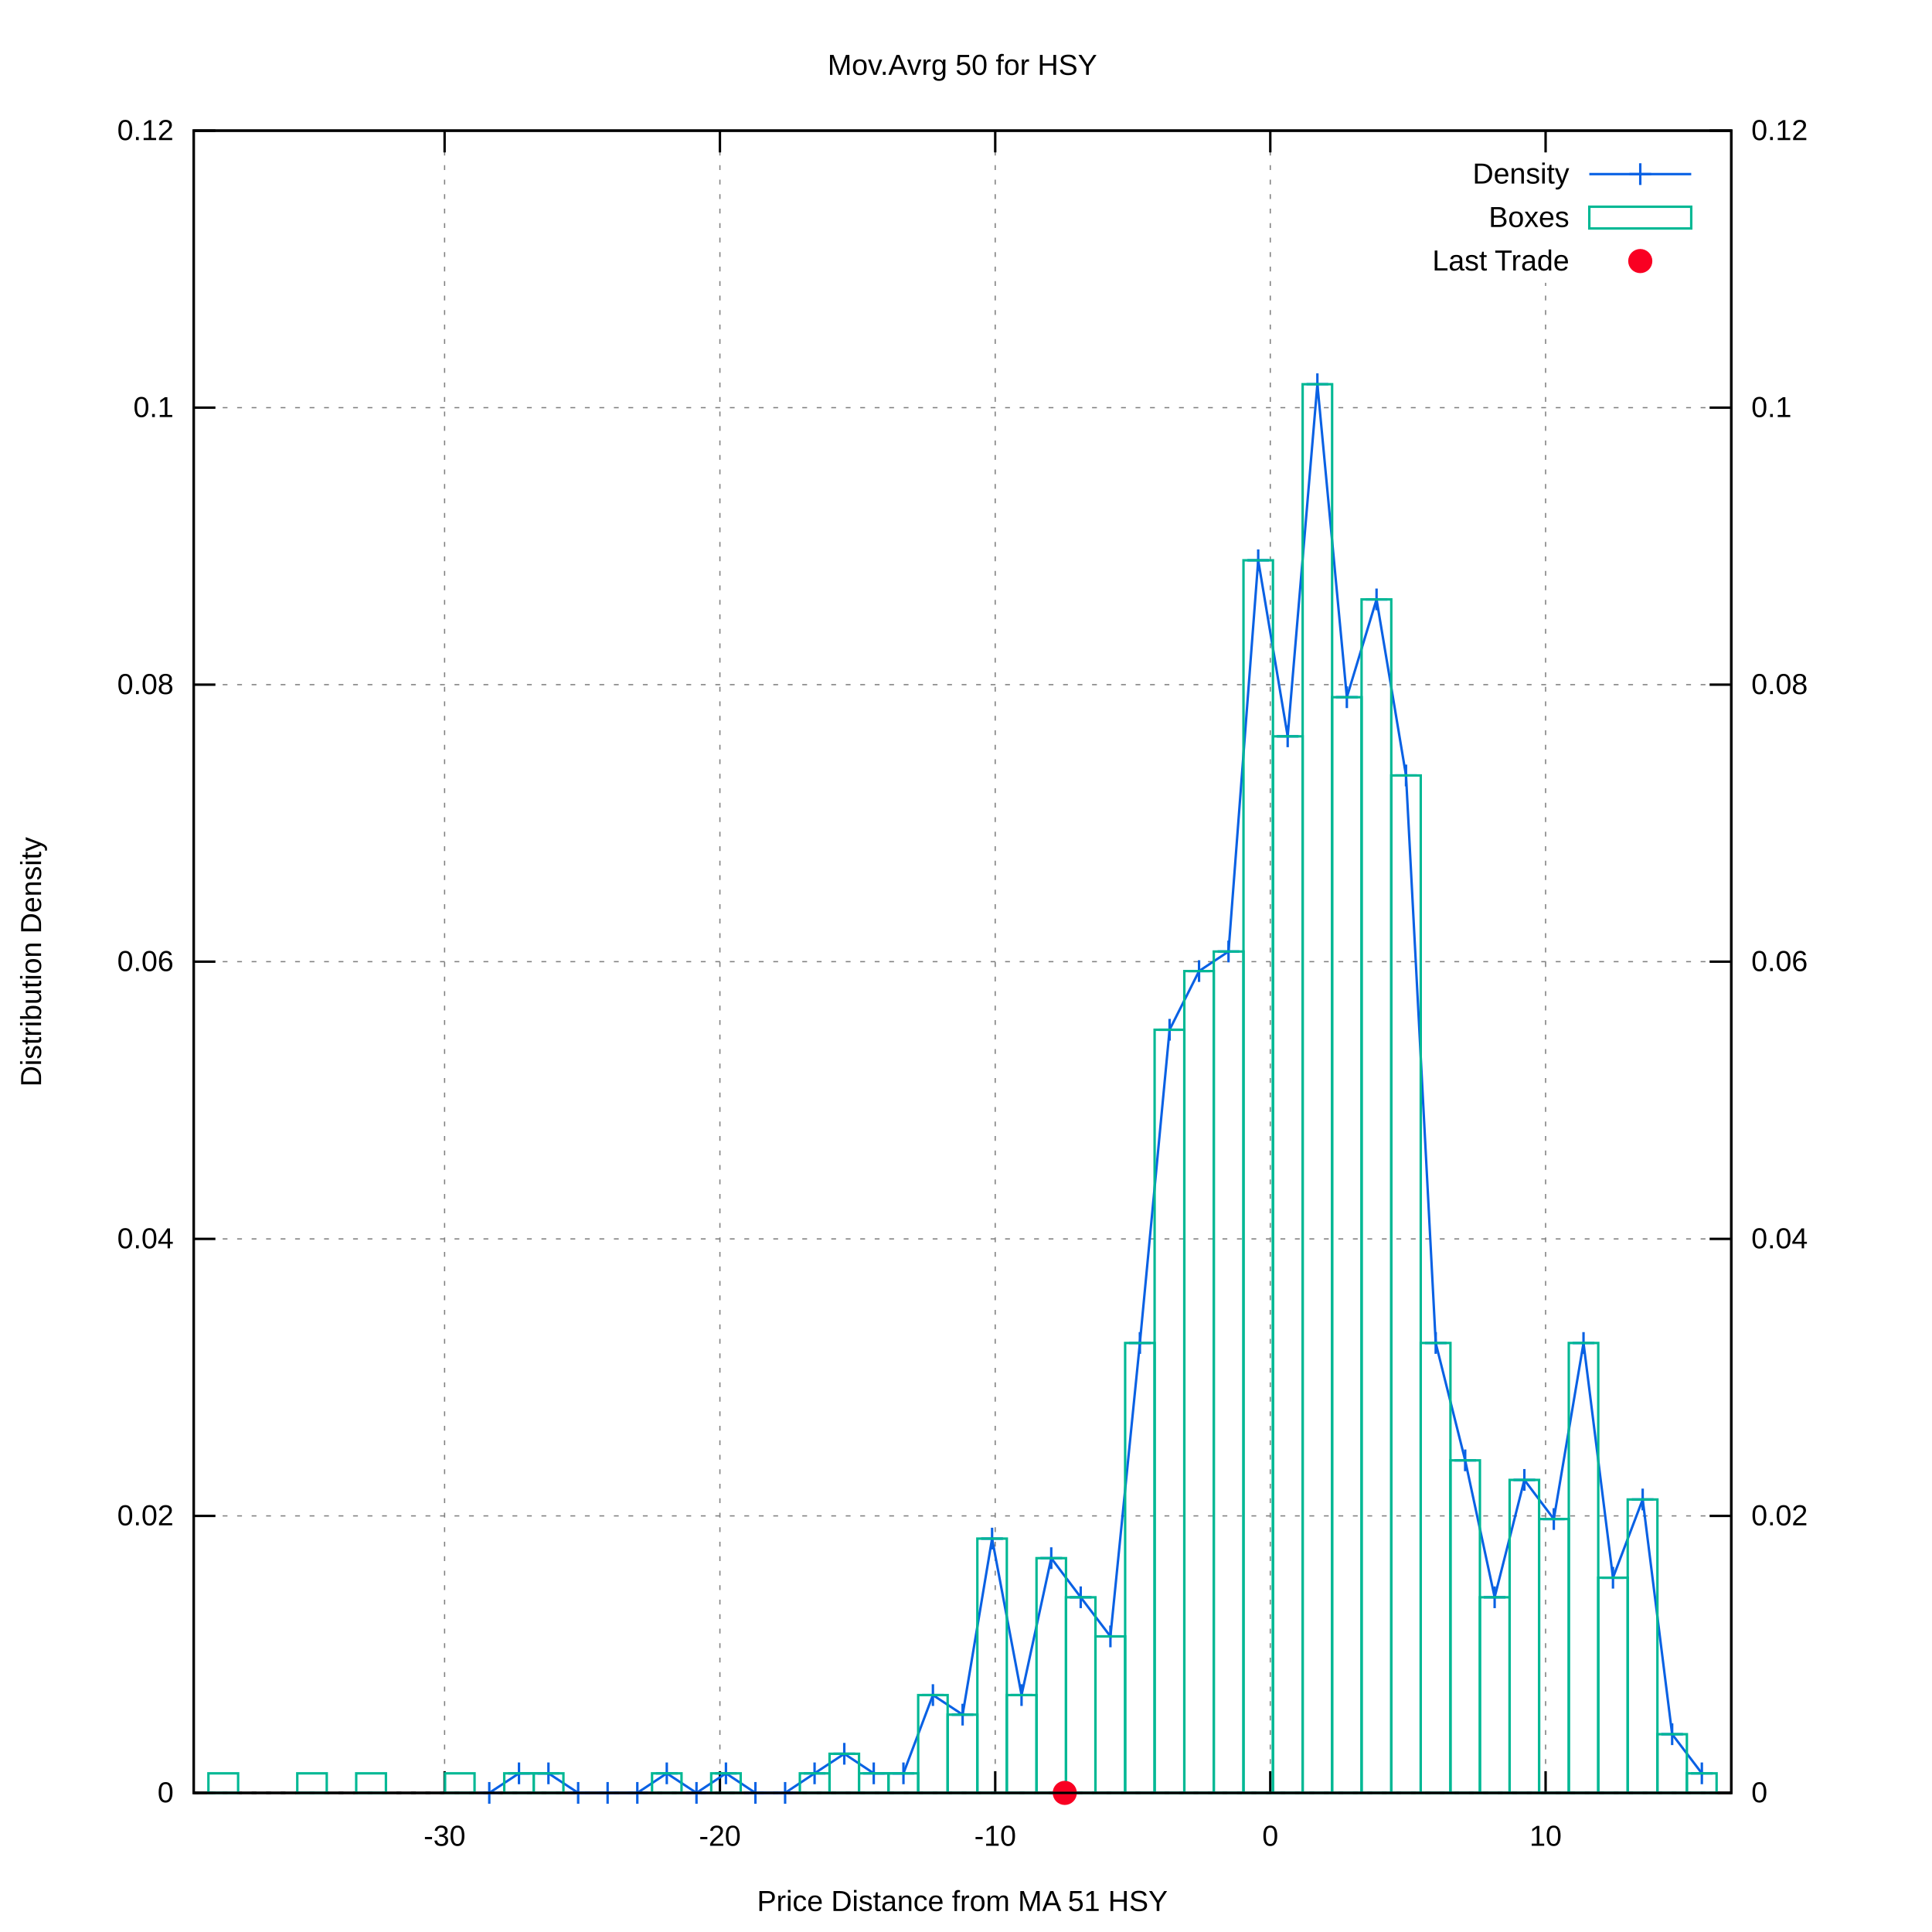
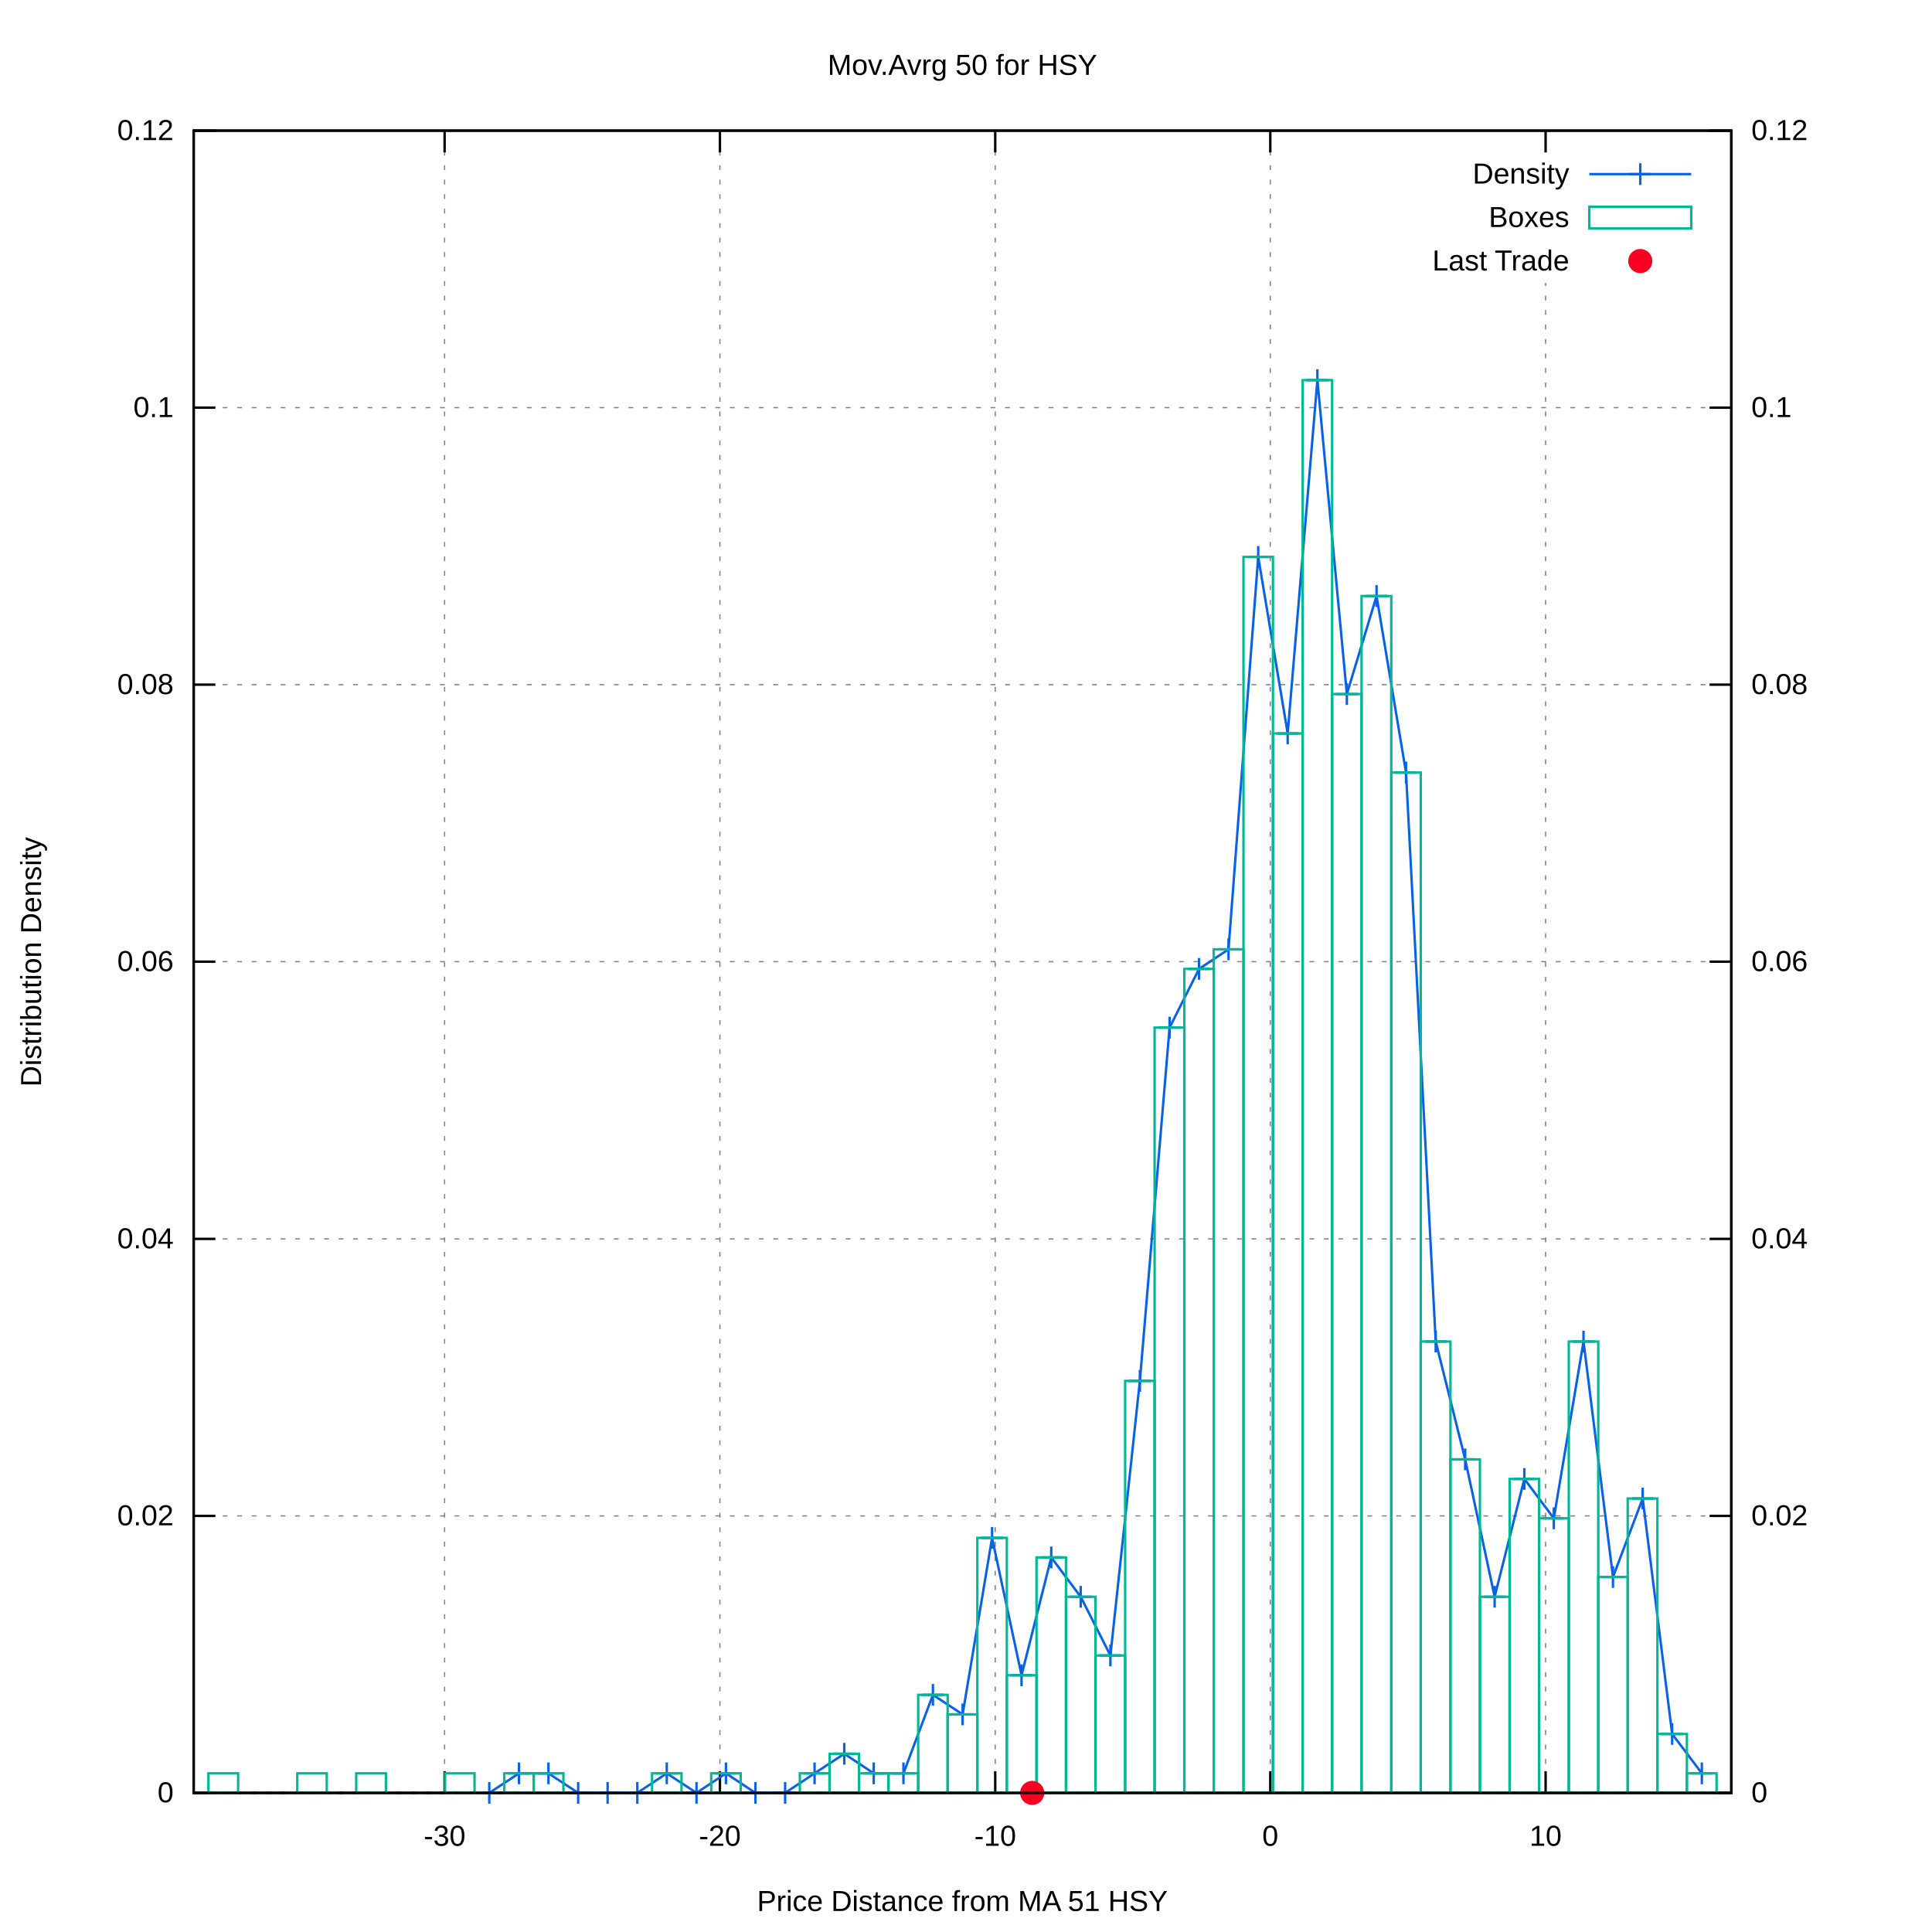
<svg xmlns="http://www.w3.org/2000/svg" xmlns:xlink="http://www.w3.org/1999/xlink" viewBox="0 0 800 800">
  <g id="gnuplot_canvas">
    <rect x="0" y="0" width="800" height="800" fill="#ffffff" />
    <defs>
      <circle id="gpDot" r="0.5" stroke-width="0.5" />
      <path id="gpPt0" stroke-width="0.222" stroke="currentColor" d="M-1,0 h2 M0,-1 v2" />
      <path id="gpPt1" stroke-width="0.222" stroke="currentColor" d="M-1,-1 L1,1 M1,-1 L-1,1" />
      <path id="gpPt2" stroke-width="0.222" stroke="currentColor" d="M-1,0 L1,0 M0,-1 L0,1 M-1,-1 L1,1 M-1,1 L1,-1" />
      <rect id="gpPt3" stroke-width="0.222" stroke="currentColor" x="-1" y="-1" width="2" height="2" />
      <rect id="gpPt4" stroke-width="0.222" stroke="currentColor" fill="currentColor" x="-1" y="-1" width="2" height="2" />
      <circle id="gpPt5" stroke-width="0.222" stroke="currentColor" cx="0" cy="0" r="1" />
      <use xlink:href="#gpPt5" id="gpPt6" fill="currentColor" stroke="none" />
      <path id="gpPt7" stroke-width="0.222" stroke="currentColor" d="M0,-1.33 L-1.33,0.67 L1.33,0.67 z" />
      <use xlink:href="#gpPt7" id="gpPt8" fill="currentColor" stroke="none" />
      <use xlink:href="#gpPt7" id="gpPt9" stroke="currentColor" transform="rotate(180)" />
      <use xlink:href="#gpPt9" id="gpPt10" fill="currentColor" stroke="none" />
      <use xlink:href="#gpPt3" id="gpPt11" stroke="currentColor" transform="rotate(45)" />
      <use xlink:href="#gpPt11" id="gpPt12" fill="currentColor" stroke="none" />
      <path id="gpPt13" stroke-width="0.222" stroke="currentColor" d="M0,1.330 L1.265,0.411 L0.782,-1.067 L-0.782,-1.076 L-1.265,0.411 z" />
      <use xlink:href="#gpPt13" id="gpPt14" fill="currentColor" stroke="none" />
      <filter id="textbox" filterUnits="objectBoundingBox" x="0" y="0" height="1" width="1">
        <feFlood flood-color="#FFFFFF" flood-opacity="1" result="bgnd" />
        <feComposite in="SourceGraphic" in2="bgnd" operator="atop" />
      </filter>
      <filter id="greybox" filterUnits="objectBoundingBox" x="0" y="0" height="1" width="1">
        <feFlood flood-color="lightgrey" flood-opacity="1" result="grey" />
        <feComposite in="SourceGraphic" in2="grey" operator="atop" />
      </filter>
    </defs>
    <g fill="none" color="#FFFFFF" stroke="black" stroke-width="1.00" stroke-linecap="butt" stroke-linejoin="miter">
</g>
    <g fill="none" color="black" stroke="currentColor" stroke-width="1.00" stroke-linecap="butt" stroke-linejoin="miter">
</g>
    <g fill="none" color="black" stroke="black" stroke-width="0.50" stroke-linecap="butt" stroke-linejoin="miter">
</g>
    <g fill="none" color="gray" stroke="currentColor" stroke-width="0.50" stroke-linecap="butt" stroke-linejoin="miter">
      <path stroke="gray" stroke-dasharray="2,4" class="gridline" d="M80.2,742.4 L716.9,742.4  " />
    </g>
    <g fill="none" color="gray" stroke="gray" stroke-width="1.00" stroke-linecap="butt" stroke-linejoin="miter">
</g>
    <g fill="none" color="black" stroke="currentColor" stroke-width="1.00" stroke-linecap="butt" stroke-linejoin="miter">
      <path stroke="black" d="M80.2,742.4 L89.2,742.4  " />
      <g transform="translate(71.9,746.3)" stroke="none" fill="black" font-family="arial" font-size="12.00" text-anchor="end">
        <text>
          <tspan font-family="arial"> 0</tspan>
        </text>
      </g>
    </g>
    <g fill="none" color="black" stroke="currentColor" stroke-width="1.00" stroke-linecap="butt" stroke-linejoin="miter">
</g>
    <g fill="none" color="black" stroke="black" stroke-width="0.50" stroke-linecap="butt" stroke-linejoin="miter">
</g>
    <g fill="none" color="gray" stroke="currentColor" stroke-width="0.50" stroke-linecap="butt" stroke-linejoin="miter">
      <path stroke="gray" stroke-dasharray="2,4" class="gridline" d="M80.2,627.7 L716.9,627.7  " />
    </g>
    <g fill="none" color="gray" stroke="gray" stroke-width="1.00" stroke-linecap="butt" stroke-linejoin="miter">
</g>
    <g fill="none" color="black" stroke="currentColor" stroke-width="1.00" stroke-linecap="butt" stroke-linejoin="miter">
      <path stroke="black" d="M80.2,627.7 L89.2,627.7  " />
      <g transform="translate(71.9,631.6)" stroke="none" fill="black" font-family="arial" font-size="12.00" text-anchor="end">
        <text>
          <tspan font-family="arial"> 0.02</tspan>
        </text>
      </g>
    </g>
    <g fill="none" color="black" stroke="currentColor" stroke-width="1.00" stroke-linecap="butt" stroke-linejoin="miter">
</g>
    <g fill="none" color="black" stroke="black" stroke-width="0.50" stroke-linecap="butt" stroke-linejoin="miter">
</g>
    <g fill="none" color="gray" stroke="currentColor" stroke-width="0.50" stroke-linecap="butt" stroke-linejoin="miter">
      <path stroke="gray" stroke-dasharray="2,4" class="gridline" d="M80.2,513.0 L716.9,513.0  " />
    </g>
    <g fill="none" color="gray" stroke="gray" stroke-width="1.00" stroke-linecap="butt" stroke-linejoin="miter">
</g>
    <g fill="none" color="black" stroke="currentColor" stroke-width="1.00" stroke-linecap="butt" stroke-linejoin="miter">
      <path stroke="black" d="M80.2,513.0 L89.2,513.0  " />
      <g transform="translate(71.9,516.9)" stroke="none" fill="black" font-family="arial" font-size="12.00" text-anchor="end">
        <text>
          <tspan font-family="arial"> 0.04</tspan>
        </text>
      </g>
    </g>
    <g fill="none" color="black" stroke="currentColor" stroke-width="1.00" stroke-linecap="butt" stroke-linejoin="miter">
</g>
    <g fill="none" color="black" stroke="black" stroke-width="0.50" stroke-linecap="butt" stroke-linejoin="miter">
</g>
    <g fill="none" color="gray" stroke="currentColor" stroke-width="0.50" stroke-linecap="butt" stroke-linejoin="miter">
      <path stroke="gray" stroke-dasharray="2,4" class="gridline" d="M80.2,398.2 L716.9,398.2  " />
    </g>
    <g fill="none" color="gray" stroke="gray" stroke-width="1.00" stroke-linecap="butt" stroke-linejoin="miter">
</g>
    <g fill="none" color="black" stroke="currentColor" stroke-width="1.00" stroke-linecap="butt" stroke-linejoin="miter">
      <path stroke="black" d="M80.2,398.2 L89.2,398.2  " />
      <g transform="translate(71.9,402.1)" stroke="none" fill="black" font-family="arial" font-size="12.00" text-anchor="end">
        <text>
          <tspan font-family="arial"> 0.06</tspan>
        </text>
      </g>
    </g>
    <g fill="none" color="black" stroke="currentColor" stroke-width="1.00" stroke-linecap="butt" stroke-linejoin="miter">
</g>
    <g fill="none" color="black" stroke="black" stroke-width="0.50" stroke-linecap="butt" stroke-linejoin="miter">
</g>
    <g fill="none" color="gray" stroke="currentColor" stroke-width="0.50" stroke-linecap="butt" stroke-linejoin="miter">
      <path stroke="gray" stroke-dasharray="2,4" class="gridline" d="M80.2,283.5 L716.9,283.5  " />
    </g>
    <g fill="none" color="gray" stroke="gray" stroke-width="1.00" stroke-linecap="butt" stroke-linejoin="miter">
</g>
    <g fill="none" color="black" stroke="currentColor" stroke-width="1.00" stroke-linecap="butt" stroke-linejoin="miter">
      <path stroke="black" d="M80.2,283.5 L89.2,283.5  " />
      <g transform="translate(71.9,287.4)" stroke="none" fill="black" font-family="arial" font-size="12.00" text-anchor="end">
        <text>
          <tspan font-family="arial"> 0.08</tspan>
        </text>
      </g>
    </g>
    <g fill="none" color="black" stroke="currentColor" stroke-width="1.00" stroke-linecap="butt" stroke-linejoin="miter">
</g>
    <g fill="none" color="black" stroke="black" stroke-width="0.50" stroke-linecap="butt" stroke-linejoin="miter">
</g>
    <g fill="none" color="gray" stroke="currentColor" stroke-width="0.50" stroke-linecap="butt" stroke-linejoin="miter">
      <path stroke="gray" stroke-dasharray="2,4" class="gridline" d="M80.2,168.8 L716.9,168.8  " />
    </g>
    <g fill="none" color="gray" stroke="gray" stroke-width="1.00" stroke-linecap="butt" stroke-linejoin="miter">
</g>
    <g fill="none" color="black" stroke="currentColor" stroke-width="1.00" stroke-linecap="butt" stroke-linejoin="miter">
      <path stroke="black" d="M80.2,168.8 L89.2,168.8  " />
      <g transform="translate(71.9,172.7)" stroke="none" fill="black" font-family="arial" font-size="12.00" text-anchor="end">
        <text>
          <tspan font-family="arial"> 0.1</tspan>
        </text>
      </g>
    </g>
    <g fill="none" color="black" stroke="currentColor" stroke-width="1.00" stroke-linecap="butt" stroke-linejoin="miter">
</g>
    <g fill="none" color="black" stroke="black" stroke-width="0.50" stroke-linecap="butt" stroke-linejoin="miter">
</g>
    <g fill="none" color="gray" stroke="currentColor" stroke-width="0.50" stroke-linecap="butt" stroke-linejoin="miter">
      <path stroke="gray" stroke-dasharray="2,4" class="gridline" d="M80.2,54.1 L716.9,54.1  " />
    </g>
    <g fill="none" color="gray" stroke="gray" stroke-width="1.00" stroke-linecap="butt" stroke-linejoin="miter">
</g>
    <g fill="none" color="black" stroke="currentColor" stroke-width="1.00" stroke-linecap="butt" stroke-linejoin="miter">
      <path stroke="black" d="M80.2,54.1 L89.2,54.1  " />
      <g transform="translate(71.9,58.0)" stroke="none" fill="black" font-family="arial" font-size="12.00" text-anchor="end">
        <text>
          <tspan font-family="arial"> 0.12</tspan>
        </text>
      </g>
    </g>
    <g fill="none" color="black" stroke="currentColor" stroke-width="1.00" stroke-linecap="butt" stroke-linejoin="miter">
</g>
    <g fill="none" color="black" stroke="black" stroke-width="0.50" stroke-linecap="butt" stroke-linejoin="miter">
</g>
    <g fill="none" color="gray" stroke="currentColor" stroke-width="0.50" stroke-linecap="butt" stroke-linejoin="miter">
      <path stroke="gray" stroke-dasharray="2,4" class="gridline" d="M184.1,742.4 L184.1,54.1  " />
    </g>
    <g fill="none" color="gray" stroke="gray" stroke-width="1.00" stroke-linecap="butt" stroke-linejoin="miter">
</g>
    <g fill="none" color="black" stroke="currentColor" stroke-width="1.00" stroke-linecap="butt" stroke-linejoin="miter">
      <path stroke="black" d="M184.1,742.4 L184.1,733.4 M184.1,54.1 L184.1,63.1  " />
      <g transform="translate(184.1,764.3)" stroke="none" fill="black" font-family="arial" font-size="12.00" text-anchor="middle">
        <text>
          <tspan font-family="arial">-30</tspan>
        </text>
      </g>
    </g>
    <g fill="none" color="black" stroke="currentColor" stroke-width="1.00" stroke-linecap="butt" stroke-linejoin="miter">
</g>
    <g fill="none" color="black" stroke="black" stroke-width="0.50" stroke-linecap="butt" stroke-linejoin="miter">
</g>
    <g fill="none" color="gray" stroke="currentColor" stroke-width="0.50" stroke-linecap="butt" stroke-linejoin="miter">
      <path stroke="gray" stroke-dasharray="2,4" class="gridline" d="M298.1,742.4 L298.1,54.1  " />
    </g>
    <g fill="none" color="gray" stroke="gray" stroke-width="1.00" stroke-linecap="butt" stroke-linejoin="miter">
</g>
    <g fill="none" color="black" stroke="currentColor" stroke-width="1.00" stroke-linecap="butt" stroke-linejoin="miter">
      <path stroke="black" d="M298.1,742.4 L298.1,733.4 M298.1,54.1 L298.1,63.1  " />
      <g transform="translate(298.1,764.3)" stroke="none" fill="black" font-family="arial" font-size="12.00" text-anchor="middle">
        <text>
          <tspan font-family="arial">-20</tspan>
        </text>
      </g>
    </g>
    <g fill="none" color="black" stroke="currentColor" stroke-width="1.00" stroke-linecap="butt" stroke-linejoin="miter">
</g>
    <g fill="none" color="black" stroke="black" stroke-width="0.50" stroke-linecap="butt" stroke-linejoin="miter">
</g>
    <g fill="none" color="gray" stroke="currentColor" stroke-width="0.50" stroke-linecap="butt" stroke-linejoin="miter">
      <path stroke="gray" stroke-dasharray="2,4" class="gridline" d="M412.1,742.4 L412.1,54.1  " />
    </g>
    <g fill="none" color="gray" stroke="gray" stroke-width="1.00" stroke-linecap="butt" stroke-linejoin="miter">
</g>
    <g fill="none" color="black" stroke="currentColor" stroke-width="1.00" stroke-linecap="butt" stroke-linejoin="miter">
      <path stroke="black" d="M412.1,742.4 L412.1,733.4 M412.1,54.1 L412.1,63.1  " />
      <g transform="translate(412.1,764.3)" stroke="none" fill="black" font-family="arial" font-size="12.00" text-anchor="middle">
        <text>
          <tspan font-family="arial">-10</tspan>
        </text>
      </g>
    </g>
    <g fill="none" color="black" stroke="currentColor" stroke-width="1.00" stroke-linecap="butt" stroke-linejoin="miter">
</g>
    <g fill="none" color="black" stroke="black" stroke-width="0.50" stroke-linecap="butt" stroke-linejoin="miter">
</g>
    <g fill="none" color="gray" stroke="currentColor" stroke-width="0.50" stroke-linecap="butt" stroke-linejoin="miter">
      <path stroke="gray" stroke-dasharray="2,4" class="gridline" d="M526.0,742.4 L526.0,54.1  " />
    </g>
    <g fill="none" color="gray" stroke="gray" stroke-width="1.00" stroke-linecap="butt" stroke-linejoin="miter">
</g>
    <g fill="none" color="black" stroke="currentColor" stroke-width="1.00" stroke-linecap="butt" stroke-linejoin="miter">
      <path stroke="black" d="M526.0,742.4 L526.0,733.4 M526.0,54.1 L526.0,63.1  " />
      <g transform="translate(526.0,764.3)" stroke="none" fill="black" font-family="arial" font-size="12.00" text-anchor="middle">
        <text>
          <tspan font-family="arial"> 0</tspan>
        </text>
      </g>
    </g>
    <g fill="none" color="black" stroke="currentColor" stroke-width="1.00" stroke-linecap="butt" stroke-linejoin="miter">
</g>
    <g fill="none" color="black" stroke="black" stroke-width="0.50" stroke-linecap="butt" stroke-linejoin="miter">
</g>
    <g fill="none" color="gray" stroke="currentColor" stroke-width="0.50" stroke-linecap="butt" stroke-linejoin="miter">
      <path stroke="gray" stroke-dasharray="2,4" class="gridline" d="M640.0,742.4 L640.0,117.1 M640.0,63.1 L640.0,54.1  " />
    </g>
    <g fill="none" color="gray" stroke="gray" stroke-width="1.00" stroke-linecap="butt" stroke-linejoin="miter">
</g>
    <g fill="none" color="black" stroke="currentColor" stroke-width="1.00" stroke-linecap="butt" stroke-linejoin="miter">
      <path stroke="black" d="M640.0,742.4 L640.0,733.4 M640.0,54.1 L640.0,63.1  " />
      <g transform="translate(640.0,764.3)" stroke="none" fill="black" font-family="arial" font-size="12.00" text-anchor="middle">
        <text>
          <tspan font-family="arial"> 10</tspan>
        </text>
      </g>
    </g>
    <g fill="none" color="black" stroke="currentColor" stroke-width="1.00" stroke-linecap="butt" stroke-linejoin="miter">
      <path stroke="black" d="M716.9,742.4 L707.9,742.4  " />
      <g transform="translate(725.2,746.3)" stroke="none" fill="black" font-family="arial" font-size="12.00" text-anchor="start">
        <text>
          <tspan font-family="arial"> 0</tspan>
        </text>
      </g>
    </g>
    <g fill="none" color="black" stroke="currentColor" stroke-width="1.00" stroke-linecap="butt" stroke-linejoin="miter">
      <path stroke="black" d="M716.9,627.7 L707.9,627.7  " />
      <g transform="translate(725.2,631.6)" stroke="none" fill="black" font-family="arial" font-size="12.00" text-anchor="start">
        <text>
          <tspan font-family="arial"> 0.02</tspan>
        </text>
      </g>
    </g>
    <g fill="none" color="black" stroke="currentColor" stroke-width="1.00" stroke-linecap="butt" stroke-linejoin="miter">
      <path stroke="black" d="M716.9,513.0 L707.9,513.0  " />
      <g transform="translate(725.2,516.9)" stroke="none" fill="black" font-family="arial" font-size="12.00" text-anchor="start">
        <text>
          <tspan font-family="arial"> 0.04</tspan>
        </text>
      </g>
    </g>
    <g fill="none" color="black" stroke="currentColor" stroke-width="1.00" stroke-linecap="butt" stroke-linejoin="miter">
      <path stroke="black" d="M716.9,398.2 L707.9,398.2  " />
      <g transform="translate(725.2,402.1)" stroke="none" fill="black" font-family="arial" font-size="12.00" text-anchor="start">
        <text>
          <tspan font-family="arial"> 0.06</tspan>
        </text>
      </g>
    </g>
    <g fill="none" color="black" stroke="currentColor" stroke-width="1.00" stroke-linecap="butt" stroke-linejoin="miter">
      <path stroke="black" d="M716.9,283.5 L707.9,283.5  " />
      <g transform="translate(725.2,287.4)" stroke="none" fill="black" font-family="arial" font-size="12.00" text-anchor="start">
        <text>
          <tspan font-family="arial"> 0.08</tspan>
        </text>
      </g>
    </g>
    <g fill="none" color="black" stroke="currentColor" stroke-width="1.00" stroke-linecap="butt" stroke-linejoin="miter">
      <path stroke="black" d="M716.9,168.8 L707.9,168.8  " />
      <g transform="translate(725.2,172.7)" stroke="none" fill="black" font-family="arial" font-size="12.00" text-anchor="start">
        <text>
          <tspan font-family="arial"> 0.1</tspan>
        </text>
      </g>
    </g>
    <g fill="none" color="black" stroke="currentColor" stroke-width="1.00" stroke-linecap="butt" stroke-linejoin="miter">
      <path stroke="black" d="M716.9,54.1 L707.9,54.1  " />
      <g transform="translate(725.2,58.0)" stroke="none" fill="black" font-family="arial" font-size="12.00" text-anchor="start">
        <text>
          <tspan font-family="arial"> 0.12</tspan>
        </text>
      </g>
    </g>
    <g fill="none" color="black" stroke="currentColor" stroke-width="1.00" stroke-linecap="butt" stroke-linejoin="miter">
</g>
    <g fill="none" color="gray" stroke="currentColor" stroke-width="1.00" stroke-linecap="butt" stroke-linejoin="miter">
      <path stroke="black" stroke-dasharray="2,4" d="M80.2,742.4 L716.9,742.4  " />
    </g>
    <g fill="none" color="black" stroke="currentColor" stroke-width="1.00" stroke-linecap="butt" stroke-linejoin="miter">
      <path stroke="black" d="M80.2,54.1 L80.2,742.4 L716.9,742.4 L716.9,54.1 L80.2,54.1 Z  " />
    </g>
    <g fill="none" color="black" stroke="currentColor" stroke-width="1.00" stroke-linecap="butt" stroke-linejoin="miter">
      <g transform="translate(17.0,398.3) rotate(270)" stroke="none" fill="black" font-family="arial" font-size="12.00" text-anchor="middle">
        <text>
          <tspan font-family="arial">Distribution Density</tspan>
        </text>
      </g>
    </g>
    <g fill="none" color="black" stroke="currentColor" stroke-width="1.00" stroke-linecap="butt" stroke-linejoin="miter">
      <g transform="translate(398.5,791.3)" stroke="none" fill="black" font-family="arial" font-size="12.00" text-anchor="middle">
        <text>
          <tspan font-family="arial">Price Distance from MA 51 HSY</tspan>
        </text>
      </g>
    </g>
    <g fill="none" color="black" stroke="currentColor" stroke-width="1.00" stroke-linecap="butt" stroke-linejoin="miter">
      <g transform="translate(398.5,31.0)" stroke="none" fill="black" font-family="arial" font-size="12.00" text-anchor="middle">
        <text>
          <tspan font-family="arial">Mov.Avrg 50 for HSY </tspan>
        </text>
      </g>
    </g>
    <g id="gnuplot_plot_1">
      <g fill="none" color="black" stroke="currentColor" stroke-width="1.00" stroke-linecap="butt" stroke-linejoin="miter">
        <g transform="translate(649.8,76.0)" stroke="none" fill="black" font-family="arial" font-size="12.00" text-anchor="end">
          <text>
            <tspan font-family="arial">Density</tspan>
          </text>
        </g>
      </g>
      <g fill="none" color="black" stroke="currentColor" stroke-width="1.00" stroke-linecap="butt" stroke-linejoin="miter">
-         <path stroke="rgb(  9,  97, 228)" d="M658.1,72.1 L700.3,72.1 M202.6,742.4 L214.9,734.3 L227.1,734.3 L239.4,742.4 L251.6,742.4 L263.9,742.4   L276.1,734.3 L288.4,742.4 L300.6,734.3 L312.8,742.4 L325.1,742.4 L337.3,734.3 L349.6,726.2 L361.8,734.3   L374.1,734.3 L386.3,701.9 L398.6,710.0 L410.8,637.1 L423.0,701.9 L435.3,645.2 L447.5,661.4 L459.8,677.6   L472.0,556.1 L484.3,426.4 L496.5,402.1 L508.7,394.0 L521.0,232.0 L533.2,304.9 L545.5,159.1 L557.7,288.7   L570.0,248.2 L582.2,321.1 L594.5,556.1 L606.7,604.7 L618.9,661.4 L631.2,612.8 L643.4,629.0 L655.7,556.1   L667.9,653.3 L680.2,620.9 L692.4,718.1 L704.7,734.3  " />
+         <path stroke="rgb(  9,  97, 228)" d="M658.1,72.1 L700.3,72.1 M202.6,742.4 L214.9,734.3 L227.1,734.3 L239.4,742.4 L251.6,742.4 L263.9,742.4   L276.1,734.3 L288.4,742.4 L300.6,734.3 L312.8,742.4 L325.1,742.4 L337.3,734.3 L349.6,726.2 L361.8,734.3   L374.1,734.3 L386.3,701.8 L398.6,709.9 L410.8,636.8 L423.0,693.7 L435.3,644.9 L447.5,661.2 L459.8,685.5   L472.0,571.8 L484.3,425.5 L496.5,401.2 L508.7,393.1 L521.0,230.6 L533.2,303.7 L545.5,157.4 L557.7,287.4   L570.0,246.8 L582.2,319.9 L594.5,555.5 L606.7,604.3 L618.9,661.2 L631.2,612.4 L643.4,628.7 L655.7,555.5   L667.9,653.0 L680.2,620.5 L692.4,718.0 L704.7,734.3  " />
        <use xlink:href="#gpPt0" transform="translate(202.6,742.4) scale(4.50)" color="rgb(  9,  97, 228)" />
        <use xlink:href="#gpPt0" transform="translate(214.9,734.3) scale(4.50)" color="rgb(  9,  97, 228)" />
        <use xlink:href="#gpPt0" transform="translate(227.1,734.3) scale(4.50)" color="rgb(  9,  97, 228)" />
        <use xlink:href="#gpPt0" transform="translate(239.4,742.4) scale(4.50)" color="rgb(  9,  97, 228)" />
        <use xlink:href="#gpPt0" transform="translate(251.6,742.4) scale(4.50)" color="rgb(  9,  97, 228)" />
        <use xlink:href="#gpPt0" transform="translate(263.9,742.4) scale(4.50)" color="rgb(  9,  97, 228)" />
        <use xlink:href="#gpPt0" transform="translate(276.1,734.3) scale(4.50)" color="rgb(  9,  97, 228)" />
        <use xlink:href="#gpPt0" transform="translate(288.4,742.4) scale(4.50)" color="rgb(  9,  97, 228)" />
        <use xlink:href="#gpPt0" transform="translate(300.6,734.3) scale(4.50)" color="rgb(  9,  97, 228)" />
        <use xlink:href="#gpPt0" transform="translate(312.8,742.4) scale(4.50)" color="rgb(  9,  97, 228)" />
        <use xlink:href="#gpPt0" transform="translate(325.1,742.4) scale(4.50)" color="rgb(  9,  97, 228)" />
        <use xlink:href="#gpPt0" transform="translate(337.3,734.3) scale(4.50)" color="rgb(  9,  97, 228)" />
        <use xlink:href="#gpPt0" transform="translate(349.6,726.2) scale(4.50)" color="rgb(  9,  97, 228)" />
        <use xlink:href="#gpPt0" transform="translate(361.8,734.3) scale(4.50)" color="rgb(  9,  97, 228)" />
        <use xlink:href="#gpPt0" transform="translate(374.1,734.3) scale(4.50)" color="rgb(  9,  97, 228)" />
-         <use xlink:href="#gpPt0" transform="translate(386.3,701.9) scale(4.50)" color="rgb(  9,  97, 228)" />
-         <use xlink:href="#gpPt0" transform="translate(398.6,710.0) scale(4.50)" color="rgb(  9,  97, 228)" />
-         <use xlink:href="#gpPt0" transform="translate(410.8,637.1) scale(4.50)" color="rgb(  9,  97, 228)" />
-         <use xlink:href="#gpPt0" transform="translate(423.0,701.9) scale(4.50)" color="rgb(  9,  97, 228)" />
-         <use xlink:href="#gpPt0" transform="translate(435.3,645.2) scale(4.50)" color="rgb(  9,  97, 228)" />
-         <use xlink:href="#gpPt0" transform="translate(447.5,661.4) scale(4.50)" color="rgb(  9,  97, 228)" />
-         <use xlink:href="#gpPt0" transform="translate(459.8,677.6) scale(4.50)" color="rgb(  9,  97, 228)" />
-         <use xlink:href="#gpPt0" transform="translate(472.0,556.1) scale(4.50)" color="rgb(  9,  97, 228)" />
-         <use xlink:href="#gpPt0" transform="translate(484.3,426.4) scale(4.50)" color="rgb(  9,  97, 228)" />
-         <use xlink:href="#gpPt0" transform="translate(496.5,402.1) scale(4.50)" color="rgb(  9,  97, 228)" />
-         <use xlink:href="#gpPt0" transform="translate(508.7,394.0) scale(4.50)" color="rgb(  9,  97, 228)" />
-         <use xlink:href="#gpPt0" transform="translate(521.0,232.0) scale(4.50)" color="rgb(  9,  97, 228)" />
-         <use xlink:href="#gpPt0" transform="translate(533.2,304.9) scale(4.50)" color="rgb(  9,  97, 228)" />
-         <use xlink:href="#gpPt0" transform="translate(545.5,159.1) scale(4.50)" color="rgb(  9,  97, 228)" />
-         <use xlink:href="#gpPt0" transform="translate(557.7,288.7) scale(4.50)" color="rgb(  9,  97, 228)" />
-         <use xlink:href="#gpPt0" transform="translate(570.0,248.2) scale(4.50)" color="rgb(  9,  97, 228)" />
-         <use xlink:href="#gpPt0" transform="translate(582.2,321.1) scale(4.50)" color="rgb(  9,  97, 228)" />
-         <use xlink:href="#gpPt0" transform="translate(594.5,556.1) scale(4.50)" color="rgb(  9,  97, 228)" />
-         <use xlink:href="#gpPt0" transform="translate(606.7,604.7) scale(4.50)" color="rgb(  9,  97, 228)" />
-         <use xlink:href="#gpPt0" transform="translate(618.9,661.4) scale(4.50)" color="rgb(  9,  97, 228)" />
-         <use xlink:href="#gpPt0" transform="translate(631.2,612.8) scale(4.50)" color="rgb(  9,  97, 228)" />
-         <use xlink:href="#gpPt0" transform="translate(643.4,629.0) scale(4.50)" color="rgb(  9,  97, 228)" />
-         <use xlink:href="#gpPt0" transform="translate(655.7,556.1) scale(4.50)" color="rgb(  9,  97, 228)" />
-         <use xlink:href="#gpPt0" transform="translate(667.9,653.3) scale(4.50)" color="rgb(  9,  97, 228)" />
-         <use xlink:href="#gpPt0" transform="translate(680.2,620.9) scale(4.50)" color="rgb(  9,  97, 228)" />
-         <use xlink:href="#gpPt0" transform="translate(692.4,718.1) scale(4.50)" color="rgb(  9,  97, 228)" />
+         <use xlink:href="#gpPt0" transform="translate(386.3,701.8) scale(4.50)" color="rgb(  9,  97, 228)" />
+         <use xlink:href="#gpPt0" transform="translate(398.6,709.9) scale(4.50)" color="rgb(  9,  97, 228)" />
+         <use xlink:href="#gpPt0" transform="translate(410.8,636.8) scale(4.50)" color="rgb(  9,  97, 228)" />
+         <use xlink:href="#gpPt0" transform="translate(423.0,693.7) scale(4.50)" color="rgb(  9,  97, 228)" />
+         <use xlink:href="#gpPt0" transform="translate(435.3,644.9) scale(4.50)" color="rgb(  9,  97, 228)" />
+         <use xlink:href="#gpPt0" transform="translate(447.5,661.2) scale(4.50)" color="rgb(  9,  97, 228)" />
+         <use xlink:href="#gpPt0" transform="translate(459.8,685.5) scale(4.50)" color="rgb(  9,  97, 228)" />
+         <use xlink:href="#gpPt0" transform="translate(472.0,571.8) scale(4.50)" color="rgb(  9,  97, 228)" />
+         <use xlink:href="#gpPt0" transform="translate(484.3,425.5) scale(4.50)" color="rgb(  9,  97, 228)" />
+         <use xlink:href="#gpPt0" transform="translate(496.5,401.2) scale(4.50)" color="rgb(  9,  97, 228)" />
+         <use xlink:href="#gpPt0" transform="translate(508.7,393.1) scale(4.50)" color="rgb(  9,  97, 228)" />
+         <use xlink:href="#gpPt0" transform="translate(521.0,230.6) scale(4.50)" color="rgb(  9,  97, 228)" />
+         <use xlink:href="#gpPt0" transform="translate(533.2,303.7) scale(4.50)" color="rgb(  9,  97, 228)" />
+         <use xlink:href="#gpPt0" transform="translate(545.5,157.4) scale(4.50)" color="rgb(  9,  97, 228)" />
+         <use xlink:href="#gpPt0" transform="translate(557.7,287.4) scale(4.50)" color="rgb(  9,  97, 228)" />
+         <use xlink:href="#gpPt0" transform="translate(570.0,246.8) scale(4.50)" color="rgb(  9,  97, 228)" />
+         <use xlink:href="#gpPt0" transform="translate(582.2,319.9) scale(4.50)" color="rgb(  9,  97, 228)" />
+         <use xlink:href="#gpPt0" transform="translate(594.5,555.5) scale(4.50)" color="rgb(  9,  97, 228)" />
+         <use xlink:href="#gpPt0" transform="translate(606.7,604.3) scale(4.50)" color="rgb(  9,  97, 228)" />
+         <use xlink:href="#gpPt0" transform="translate(618.9,661.2) scale(4.50)" color="rgb(  9,  97, 228)" />
+         <use xlink:href="#gpPt0" transform="translate(631.2,612.4) scale(4.50)" color="rgb(  9,  97, 228)" />
+         <use xlink:href="#gpPt0" transform="translate(643.4,628.7) scale(4.50)" color="rgb(  9,  97, 228)" />
+         <use xlink:href="#gpPt0" transform="translate(655.7,555.5) scale(4.50)" color="rgb(  9,  97, 228)" />
+         <use xlink:href="#gpPt0" transform="translate(667.9,653.0) scale(4.50)" color="rgb(  9,  97, 228)" />
+         <use xlink:href="#gpPt0" transform="translate(680.2,620.5) scale(4.50)" color="rgb(  9,  97, 228)" />
+         <use xlink:href="#gpPt0" transform="translate(692.4,718.0) scale(4.50)" color="rgb(  9,  97, 228)" />
        <use xlink:href="#gpPt0" transform="translate(704.7,734.3) scale(4.50)" color="rgb(  9,  97, 228)" />
        <use xlink:href="#gpPt0" transform="translate(679.2,72.1) scale(4.50)" color="rgb(  9,  97, 228)" />
      </g>
    </g>
    <g id="gnuplot_plot_2">
      <g fill="none" color="black" stroke="currentColor" stroke-width="1.00" stroke-linecap="butt" stroke-linejoin="miter">
        <g transform="translate(649.8,94.0)" stroke="none" fill="black" font-family="arial" font-size="12.00" text-anchor="end">
          <text>
            <tspan font-family="arial">Boxes</tspan>
          </text>
        </g>
      </g>
      <g fill="none" color="black" stroke="currentColor" stroke-width="1.00" stroke-linecap="butt" stroke-linejoin="miter">
        <path stroke="rgb(  0, 184, 148)" d="M658.1,94.6 L700.3,94.6 L700.3,85.6 L658.1,85.6 L658.1,94.6 Z  " />
        <path stroke="rgb(  0, 184, 148)" d="M86.3,742.4 L86.3,734.3 L98.6,734.3 L98.6,742.4 L86.3,742.4 Z  " />
        <path stroke="rgb(  0, 184, 148)" d="M123.1,742.4 L123.1,734.3 L135.3,734.3 L135.3,742.4 L123.1,742.4 Z  " />
        <path stroke="rgb(  0, 184, 148)" d="M147.5,742.4 L147.5,734.3 L159.8,734.3 L159.8,742.4 L147.5,742.4 Z  " />
        <path stroke="rgb(  0, 184, 148)" d="M184.3,742.4 L184.3,734.3 L196.5,734.3 L196.5,742.4 L184.3,742.4 Z  " />
        <path stroke="rgb(  0, 184, 148)" d="M208.8,742.4 L208.8,734.3 L221.0,734.3 L221.0,742.4 L208.8,742.4 Z  " />
        <path stroke="rgb(  0, 184, 148)" d="M221.0,742.4 L221.0,734.3 L233.3,734.3 L233.3,742.4 L221.0,742.4 Z  " />
        <path stroke="rgb(  0, 184, 148)" d="M270.0,742.4 L270.0,734.3 L282.2,734.3 L282.2,742.4 L270.0,742.4 Z  " />
        <path stroke="rgb(  0, 184, 148)" d="M294.5,742.4 L294.5,734.3 L306.7,734.3 L306.7,742.4 L294.5,742.4 Z  " />
        <path stroke="rgb(  0, 184, 148)" d="M331.2,742.4 L331.2,734.3 L343.5,734.3 L343.5,742.4 L331.2,742.4 Z  " />
        <path stroke="rgb(  0, 184, 148)" d="M343.5,742.4 L343.5,726.2 L355.7,726.2 L355.7,742.4 L343.5,742.4 Z  " />
        <path stroke="rgb(  0, 184, 148)" d="M355.7,742.4 L355.7,734.3 L367.9,734.3 L367.9,742.4 L355.7,742.4 Z  " />
        <path stroke="rgb(  0, 184, 148)" d="M367.9,742.4 L367.9,734.3 L380.2,734.3 L380.2,742.4 L367.9,742.4 Z  " />
-         <path stroke="rgb(  0, 184, 148)" d="M380.2,742.4 L380.2,701.9 L392.4,701.9 L392.4,742.4 L380.2,742.4 Z  " />
-         <path stroke="rgb(  0, 184, 148)" d="M392.4,742.4 L392.4,710.0 L404.7,710.0 L404.7,742.4 L392.4,742.4 Z  " />
-         <path stroke="rgb(  0, 184, 148)" d="M404.7,742.4 L404.7,637.1 L416.9,637.1 L416.9,742.4 L404.7,742.4 Z  " />
-         <path stroke="rgb(  0, 184, 148)" d="M416.9,742.4 L416.9,701.9 L429.2,701.9 L429.2,742.4 L416.9,742.4 Z  " />
-         <path stroke="rgb(  0, 184, 148)" d="M429.2,742.4 L429.2,645.2 L441.4,645.2 L441.4,742.4 L429.2,742.4 Z  " />
-         <path stroke="rgb(  0, 184, 148)" d="M441.4,742.4 L441.4,661.4 L453.6,661.4 L453.6,742.4 L441.4,742.4 Z  " />
-         <path stroke="rgb(  0, 184, 148)" d="M453.6,742.4 L453.6,677.6 L465.9,677.6 L465.9,742.4 L453.6,742.4 Z  " />
-         <path stroke="rgb(  0, 184, 148)" d="M465.9,742.4 L465.9,556.1 L478.1,556.1 L478.1,742.4 L465.9,742.4 Z  " />
-         <path stroke="rgb(  0, 184, 148)" d="M478.1,742.4 L478.1,426.4 L490.4,426.4 L490.4,742.4 L478.1,742.4 Z  " />
-         <path stroke="rgb(  0, 184, 148)" d="M490.4,742.4 L490.4,402.1 L502.6,402.1 L502.6,742.4 L490.4,742.4 Z  " />
-         <path stroke="rgb(  0, 184, 148)" d="M502.6,742.4 L502.6,394.0 L514.9,394.0 L514.9,742.4 L502.6,742.4 Z  " />
-         <path stroke="rgb(  0, 184, 148)" d="M514.9,742.4 L514.9,232.0 L527.1,232.0 L527.1,742.4 L514.9,742.4 Z  " />
-         <path stroke="rgb(  0, 184, 148)" d="M527.1,742.4 L527.1,304.9 L539.4,304.9 L539.4,742.4 L527.1,742.4 Z  " />
-         <path stroke="rgb(  0, 184, 148)" d="M539.4,742.4 L539.4,159.1 L551.6,159.1 L551.6,742.4 L539.4,742.4 Z  " />
-         <path stroke="rgb(  0, 184, 148)" d="M551.6,742.4 L551.6,288.7 L563.8,288.7 L563.8,742.4 L551.6,742.4 Z  " />
-         <path stroke="rgb(  0, 184, 148)" d="M563.8,742.4 L563.8,248.2 L576.1,248.2 L576.1,742.4 L563.8,742.4 Z  " />
-         <path stroke="rgb(  0, 184, 148)" d="M576.1,742.4 L576.1,321.1 L588.3,321.1 L588.3,742.4 L576.1,742.4 Z  " />
-         <path stroke="rgb(  0, 184, 148)" d="M588.3,742.4 L588.3,556.1 L600.6,556.1 L600.6,742.4 L588.3,742.4 Z  " />
-         <path stroke="rgb(  0, 184, 148)" d="M600.6,742.4 L600.6,604.7 L612.8,604.7 L612.8,742.4 L600.6,742.4 Z  " />
-         <path stroke="rgb(  0, 184, 148)" d="M612.8,742.4 L612.8,661.4 L625.1,661.4 L625.1,742.4 L612.8,742.4 Z  " />
-         <path stroke="rgb(  0, 184, 148)" d="M625.1,742.4 L625.1,612.8 L637.3,612.8 L637.3,742.4 L625.1,742.4 Z  " />
-         <path stroke="rgb(  0, 184, 148)" d="M637.3,742.4 L637.3,629.0 L649.6,629.0 L649.6,742.4 L637.3,742.4 Z  " />
-         <path stroke="rgb(  0, 184, 148)" d="M649.6,742.4 L649.6,556.1 L661.8,556.1 L661.8,742.4 L649.6,742.4 Z  " />
-         <path stroke="rgb(  0, 184, 148)" d="M661.8,742.4 L661.8,653.3 L674.0,653.3 L674.0,742.4 L661.8,742.4 Z  " />
-         <path stroke="rgb(  0, 184, 148)" d="M674.0,742.4 L674.0,620.9 L686.3,620.9 L686.3,742.4 L674.0,742.4 Z  " />
-         <path stroke="rgb(  0, 184, 148)" d="M686.3,742.4 L686.3,718.1 L698.5,718.1 L698.5,742.4 L686.3,742.4 Z  " />
+         <path stroke="rgb(  0, 184, 148)" d="M380.2,742.4 L380.2,701.8 L392.4,701.8 L392.4,742.4 L380.2,742.4 Z  " />
+         <path stroke="rgb(  0, 184, 148)" d="M392.4,742.4 L392.4,709.9 L404.7,709.9 L404.7,742.4 L392.4,742.4 Z  " />
+         <path stroke="rgb(  0, 184, 148)" d="M404.7,742.4 L404.7,636.8 L416.9,636.8 L416.9,742.4 L404.7,742.4 Z  " />
+         <path stroke="rgb(  0, 184, 148)" d="M416.9,742.4 L416.9,693.7 L429.2,693.7 L429.2,742.4 L416.9,742.4 Z  " />
+         <path stroke="rgb(  0, 184, 148)" d="M429.2,742.4 L429.2,644.9 L441.4,644.9 L441.4,742.4 L429.2,742.4 Z  " />
+         <path stroke="rgb(  0, 184, 148)" d="M441.4,742.4 L441.4,661.2 L453.6,661.2 L453.6,742.4 L441.4,742.4 Z  " />
+         <path stroke="rgb(  0, 184, 148)" d="M453.6,742.4 L453.6,685.5 L465.9,685.5 L465.9,742.4 L453.6,742.4 Z  " />
+         <path stroke="rgb(  0, 184, 148)" d="M465.9,742.4 L465.9,571.8 L478.1,571.8 L478.1,742.4 L465.9,742.4 Z  " />
+         <path stroke="rgb(  0, 184, 148)" d="M478.1,742.4 L478.1,425.5 L490.4,425.5 L490.4,742.4 L478.1,742.4 Z  " />
+         <path stroke="rgb(  0, 184, 148)" d="M490.4,742.4 L490.4,401.2 L502.6,401.2 L502.6,742.4 L490.4,742.4 Z  " />
+         <path stroke="rgb(  0, 184, 148)" d="M502.6,742.4 L502.6,393.1 L514.9,393.1 L514.9,742.4 L502.6,742.4 Z  " />
+         <path stroke="rgb(  0, 184, 148)" d="M514.9,742.4 L514.9,230.6 L527.1,230.6 L527.1,742.4 L514.9,742.4 Z  " />
+         <path stroke="rgb(  0, 184, 148)" d="M527.1,742.4 L527.1,303.7 L539.4,303.7 L539.4,742.4 L527.1,742.4 Z  " />
+         <path stroke="rgb(  0, 184, 148)" d="M539.4,742.4 L539.4,157.4 L551.6,157.4 L551.6,742.4 L539.4,742.4 Z  " />
+         <path stroke="rgb(  0, 184, 148)" d="M551.6,742.4 L551.6,287.4 L563.8,287.4 L563.8,742.4 L551.6,742.4 Z  " />
+         <path stroke="rgb(  0, 184, 148)" d="M563.8,742.4 L563.8,246.8 L576.1,246.8 L576.1,742.4 L563.8,742.4 Z  " />
+         <path stroke="rgb(  0, 184, 148)" d="M576.1,742.4 L576.1,319.9 L588.3,319.9 L588.3,742.4 L576.1,742.4 Z  " />
+         <path stroke="rgb(  0, 184, 148)" d="M588.3,742.4 L588.3,555.5 L600.6,555.5 L600.6,742.4 L588.3,742.4 Z  " />
+         <path stroke="rgb(  0, 184, 148)" d="M600.6,742.4 L600.6,604.3 L612.8,604.3 L612.8,742.4 L600.6,742.4 Z  " />
+         <path stroke="rgb(  0, 184, 148)" d="M612.8,742.4 L612.8,661.2 L625.1,661.2 L625.1,742.4 L612.8,742.4 Z  " />
+         <path stroke="rgb(  0, 184, 148)" d="M625.1,742.4 L625.1,612.4 L637.3,612.4 L637.3,742.4 L625.1,742.4 Z  " />
+         <path stroke="rgb(  0, 184, 148)" d="M637.3,742.4 L637.3,628.7 L649.6,628.7 L649.6,742.4 L637.3,742.4 Z  " />
+         <path stroke="rgb(  0, 184, 148)" d="M649.6,742.4 L649.6,555.5 L661.8,555.5 L661.8,742.4 L649.6,742.4 Z  " />
+         <path stroke="rgb(  0, 184, 148)" d="M661.8,742.4 L661.8,653.0 L674.0,653.0 L674.0,742.4 L661.8,742.4 Z  " />
+         <path stroke="rgb(  0, 184, 148)" d="M674.0,742.4 L674.0,620.5 L686.3,620.5 L686.3,742.4 L674.0,742.4 Z  " />
+         <path stroke="rgb(  0, 184, 148)" d="M686.3,742.4 L686.3,718.0 L698.5,718.0 L698.5,742.4 L686.3,742.4 Z  " />
        <path stroke="rgb(  0, 184, 148)" d="M698.5,742.4 L698.5,734.3 L710.8,734.3 L710.8,742.4 L698.5,742.4 Z  " />
      </g>
    </g>
    <g id="gnuplot_plot_3">
      <g fill="none" color="black" stroke="currentColor" stroke-width="1.00" stroke-linecap="butt" stroke-linejoin="miter">
        <g transform="translate(649.8,112.0)" stroke="none" fill="black" font-family="arial" font-size="12.00" text-anchor="end">
          <text>
            <tspan font-family="arial">Last Trade</tspan>
          </text>
        </g>
      </g>
      <g fill="none" color="black" stroke="currentColor" stroke-width="1.00" stroke-linecap="butt" stroke-linejoin="miter">
-         <use xlink:href="#gpPt6" transform="translate(440.9,742.4) scale(4.50)" color="rgb(249,   0,  34)" />
+         <use xlink:href="#gpPt6" transform="translate(427.4,742.4) scale(4.50)" color="rgb(249,   0,  34)" />
        <use xlink:href="#gpPt6" transform="translate(679.2,108.1) scale(4.50)" color="rgb(249,   0,  34)" />
      </g>
    </g>
    <g fill="none" color="#FFFFFF" stroke="rgb(249,   0,  34)" stroke-width="2.00" stroke-linecap="butt" stroke-linejoin="miter">
</g>
    <g fill="none" color="black" stroke="currentColor" stroke-width="2.00" stroke-linecap="butt" stroke-linejoin="miter">
</g>
    <g fill="none" color="black" stroke="black" stroke-width="1.00" stroke-linecap="butt" stroke-linejoin="miter">
</g>
    <g fill="none" color="black" stroke="currentColor" stroke-width="1.00" stroke-linecap="butt" stroke-linejoin="miter">
      <path stroke="black" d="M80.2,54.1 L80.2,742.4 L716.9,742.4 L716.9,54.1 L80.2,54.1 Z  " />
    </g>
    <g fill="none" color="black" stroke="currentColor" stroke-width="1.00" stroke-linecap="butt" stroke-linejoin="miter">
</g>
  </g>
</svg>
